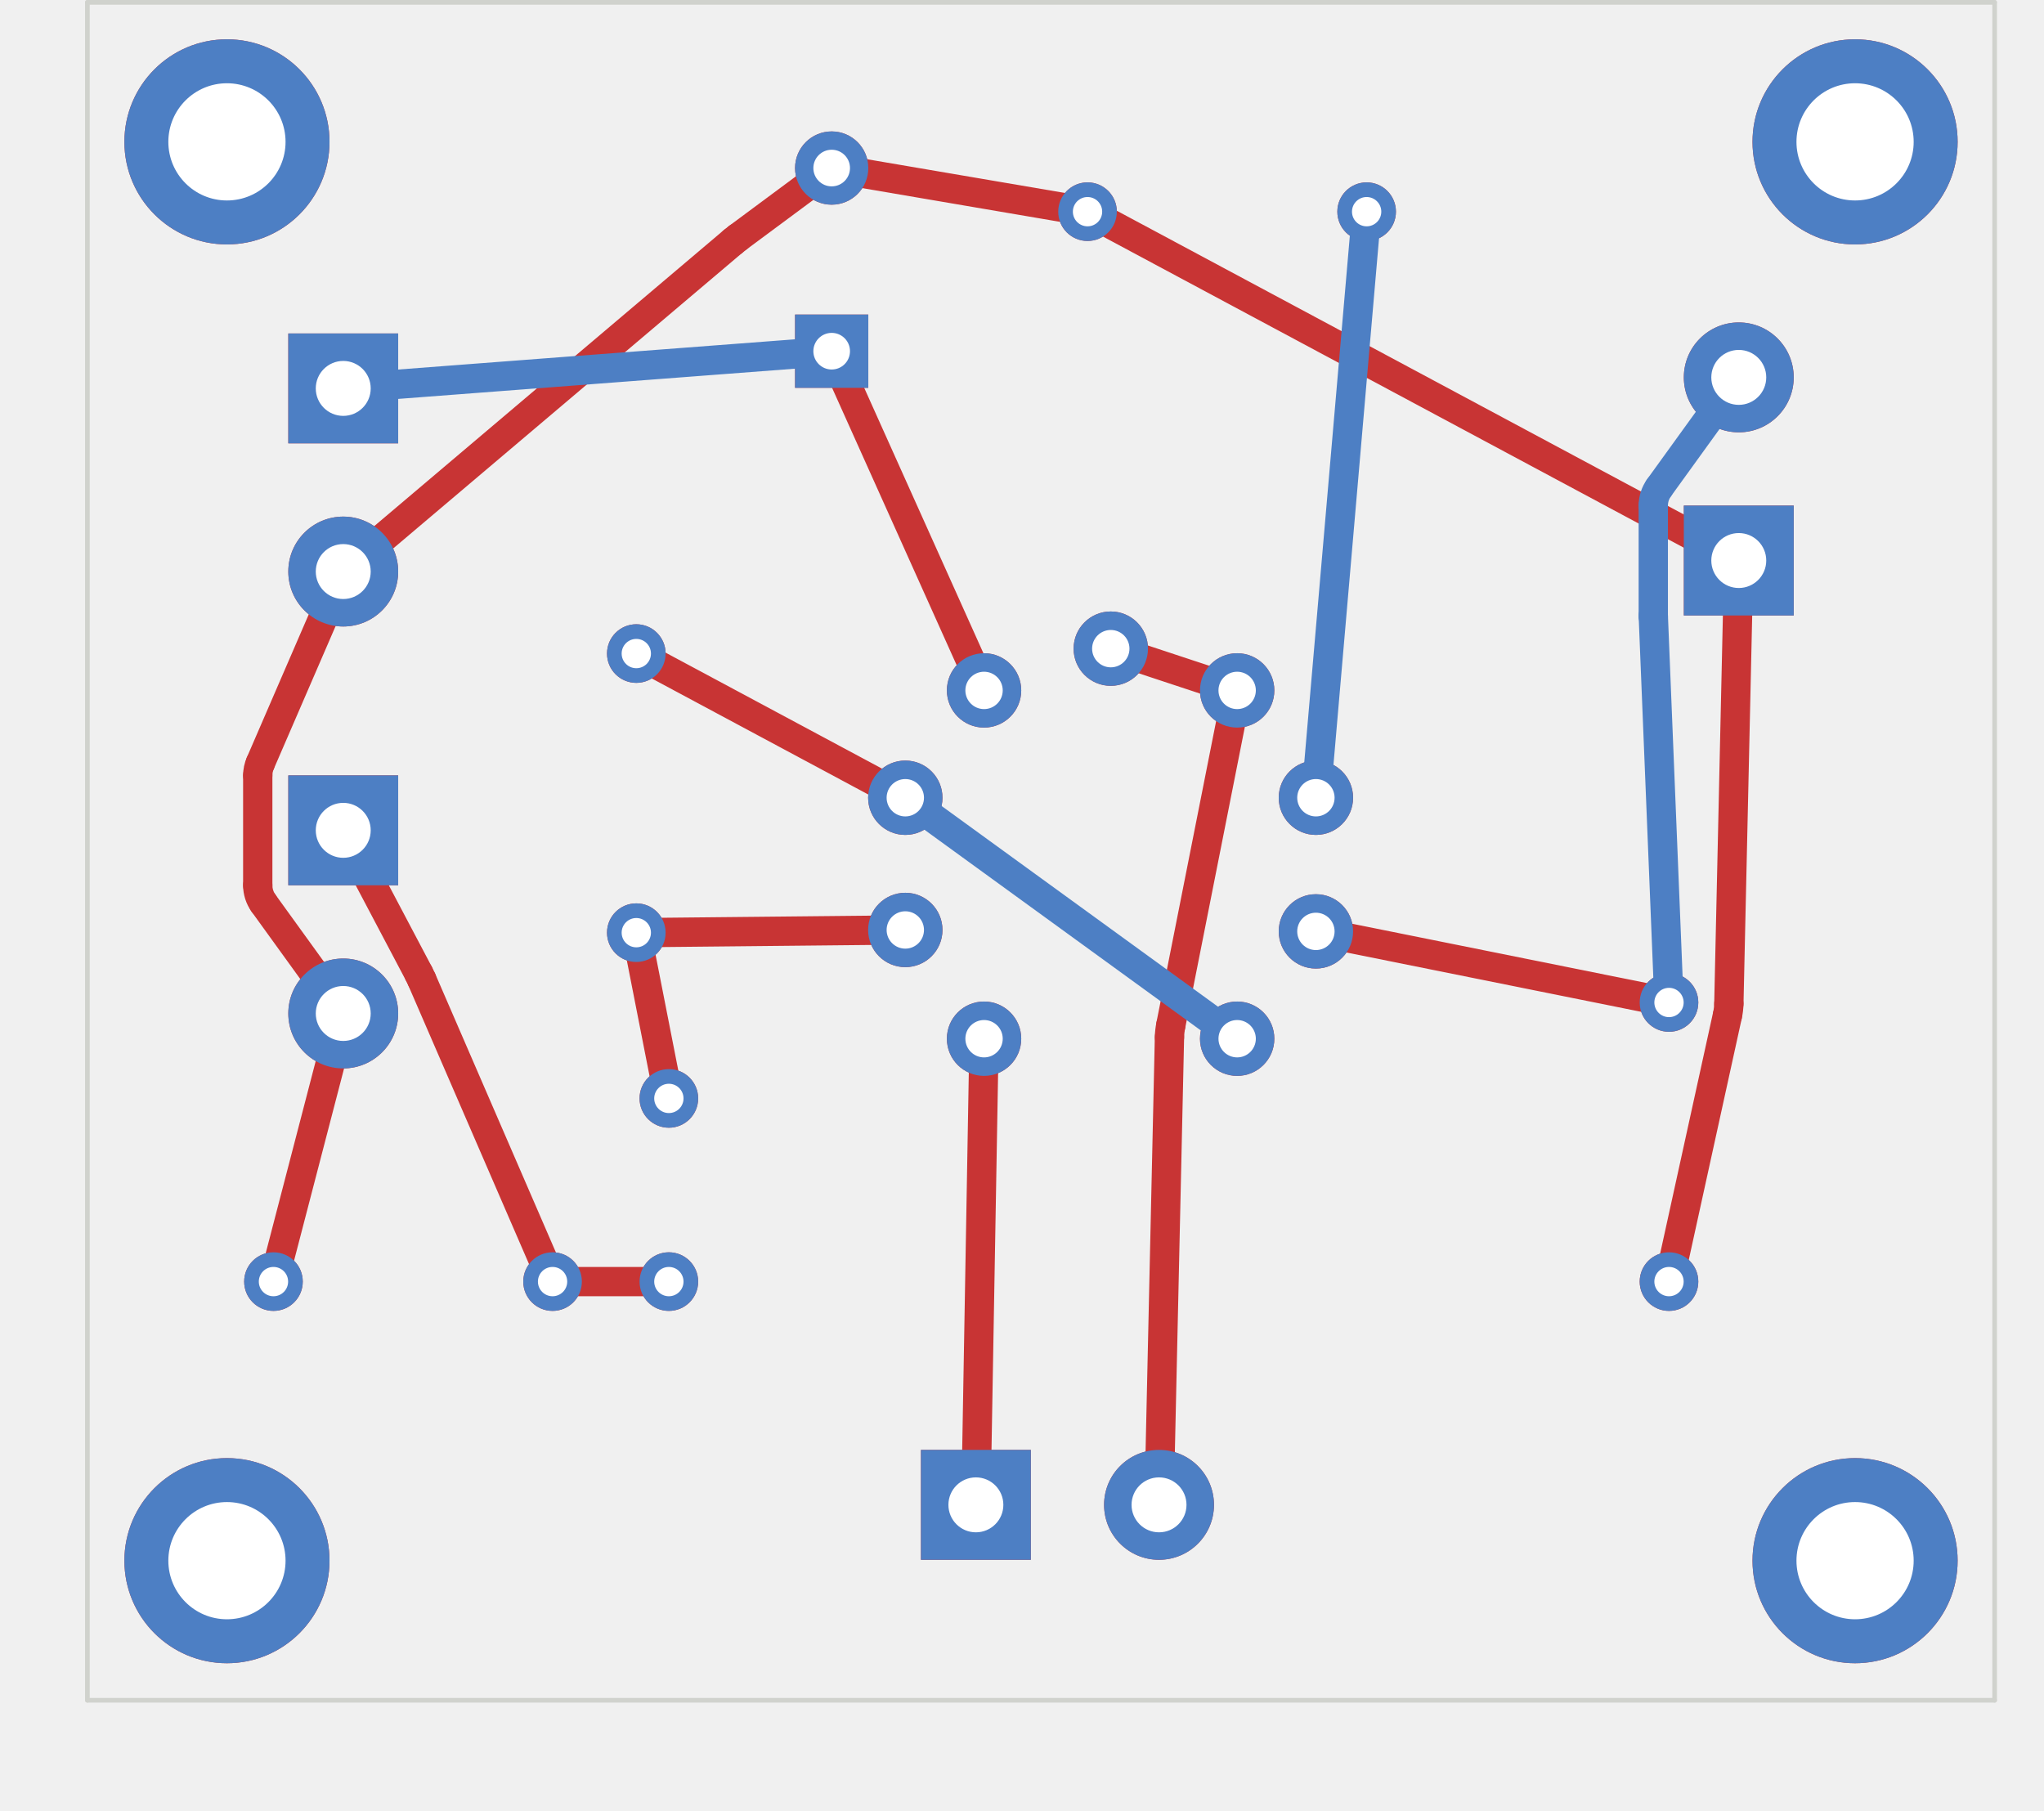
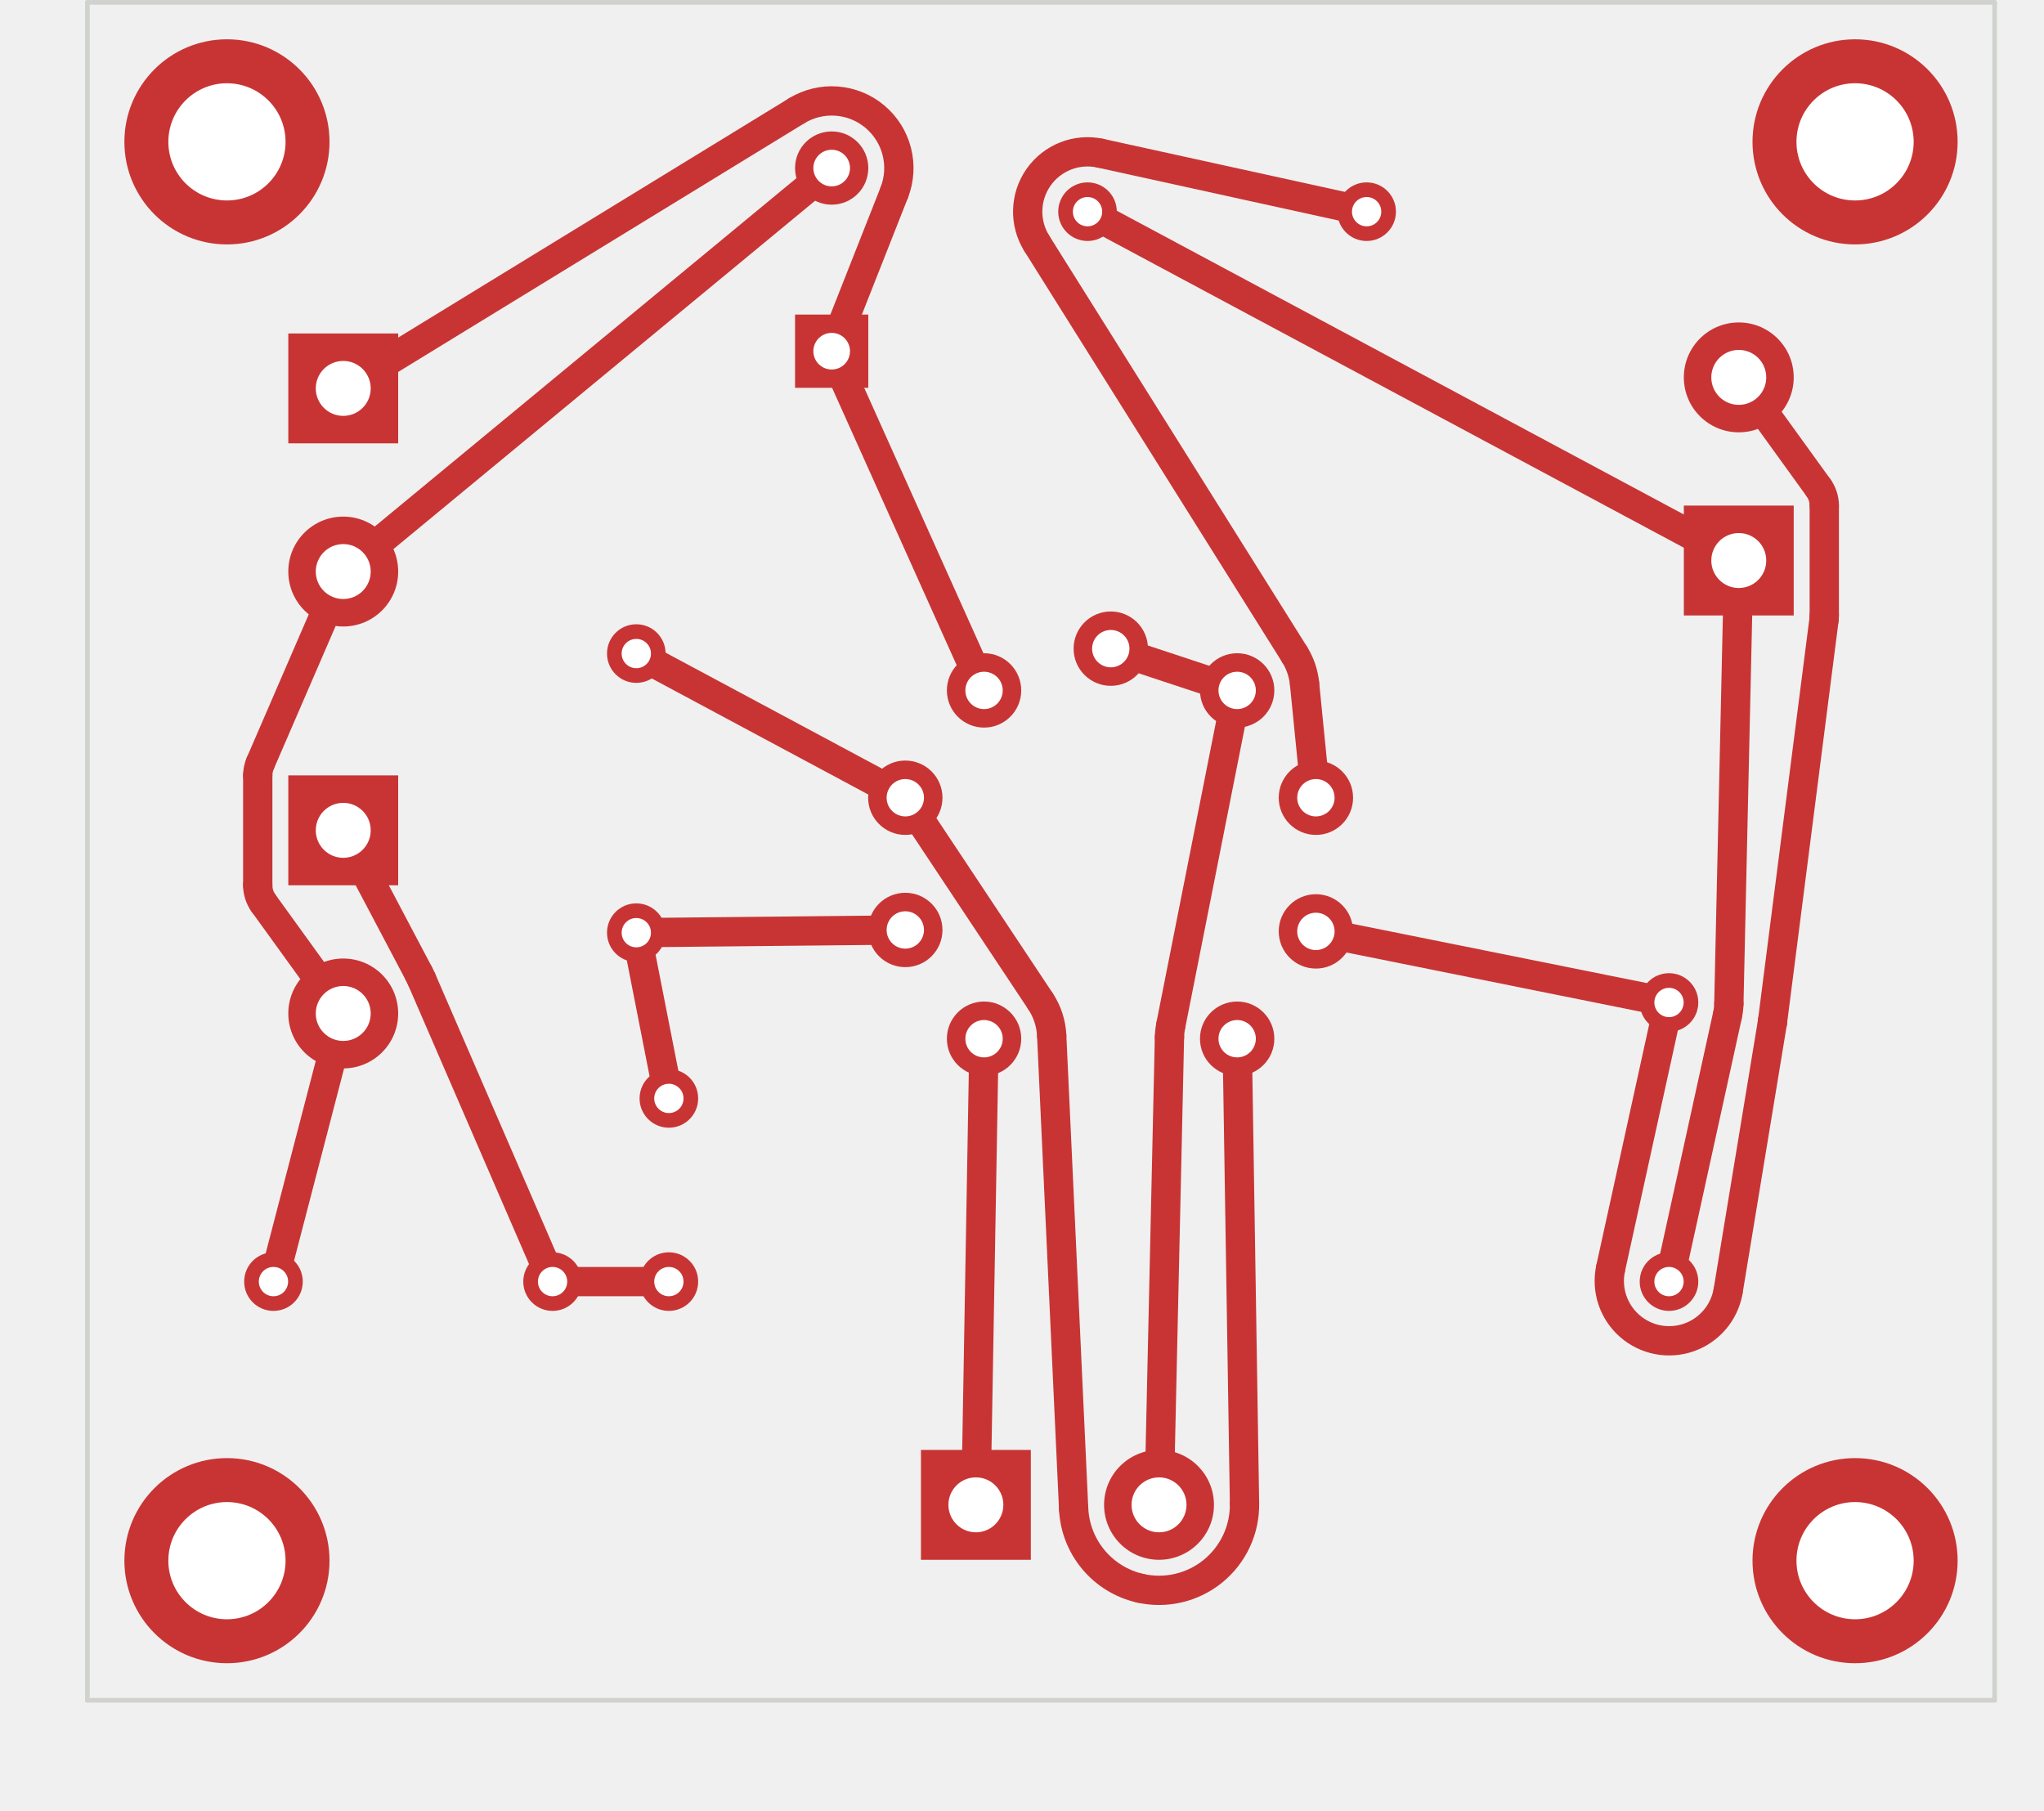
<svg xmlns="http://www.w3.org/2000/svg" version="1.1" width="55.804mm" height="49.428mm" viewBox="0 0 55.804 49.428">
  <g style="fill:#000000; fill-opacity:1;stroke:#000000; stroke-opacity:1; stroke-linecap:round; stroke-linejoin:round;" transform="translate(0 0) scale(1 1)">
    <path style="fill:#C83434; fill-opacity:1; stroke:none;fill-rule:evenodd;" d="M 23.706,10.588 21.706,10.588 21.706,8.588 23.706,8.588 Z" />
  </g>
  <g style="fill:#C83434; fill-opacity:1; stroke:none;">
    <circle cx="22.706" cy="4.588" r="1" />
  </g>
  <g style="fill:#C83434; fill-opacity:1; stroke:none;">
    <circle cx="18.261" cy="34.989" r="0.8" />
  </g>
  <g style="fill:#C83434; fill-opacity:1; stroke:none;">
    <circle cx="18.261" cy="29.988" r="0.8" />
  </g>
  <g style="fill:#C83434; fill-opacity:1; stroke:none;">
    <circle cx="6.196" cy="3.873" r="2.8" />
  </g>
  <g style="fill:#C83434; fill-opacity:1; stroke:none;">
    <circle cx="50.646" cy="3.873" r="2.8" />
  </g>
  <g style="fill:#C83434; fill-opacity:1; stroke:none;">
    <circle cx="50.646" cy="42.608" r="2.8" />
  </g>
  <g style="fill:#C83434; fill-opacity:1; stroke:none;">
    <circle cx="17.372" cy="17.843" r="0.8" />
  </g>
  <g style="fill:#C83434; fill-opacity:1; stroke:none;">
    <circle cx="17.372" cy="25.463" r="0.8" />
    <circle cx="37.311" cy="5.779" r="0.8" />
  </g>
  <g style="fill:#C83434; fill-opacity:1; stroke:none;">
    <circle cx="29.691" cy="5.779" r="0.8" />
    <circle cx="45.566" cy="27.369" r="0.8" />
  </g>
  <g style="fill:#C83434; fill-opacity:1; stroke:none;">
    <circle cx="45.566" cy="34.989" r="0.8" />
    <path style="fill:#C83434; fill-opacity:1; stroke:none;fill-rule:evenodd;" d="M 7.871,21.169 10.871,21.169 10.871,24.169 7.871,24.169 Z" />
    <circle cx="9.371" cy="27.669" r="1.5" />
    <path style="fill:#C83434; fill-opacity:1; stroke:none;fill-rule:evenodd;" d="M 7.871,9.104 10.871,9.104 10.871,12.104 7.871,12.104 Z" />
  </g>
  <g style="fill:#C83434; fill-opacity:1; stroke:none;">
    <circle cx="9.371" cy="15.604" r="1.5" />
    <path style="fill:#C83434; fill-opacity:1; stroke:none;fill-rule:evenodd;" d="M 25.143,42.584 25.143,39.584 28.143,39.584 28.143,42.584 Z" />
  </g>
  <g style="fill:#C83434; fill-opacity:1; stroke:none;">
    <circle cx="31.643" cy="41.084" r="1.5" />
  </g>
  <g style="fill:#C83434; fill-opacity:1; stroke:none;">
    <circle cx="15.086" cy="34.989" r="0.8" />
  </g>
  <g style="fill:#C83434; fill-opacity:1; stroke:none;">
    <circle cx="7.466" cy="34.989" r="0.8" />
    <circle cx="33.776" cy="28.358" r="1.015" />
  </g>
  <g style="fill:#C83434; fill-opacity:1; stroke:none;">
    <circle cx="35.926" cy="25.428" r="1.015" />
  </g>
  <g style="fill:#C83434; fill-opacity:1; stroke:none;">
    <circle cx="35.926" cy="21.779" r="1.015" />
  </g>
  <g style="fill:#C83434; fill-opacity:1; stroke:none;">
    <circle cx="33.776" cy="18.849" r="1.015" />
  </g>
  <g style="fill:#C83434; fill-opacity:1; stroke:none;">
    <circle cx="30.326" cy="17.709" r="1.015" />
  </g>
  <g style="fill:#C83434; fill-opacity:1; stroke:none;">
    <circle cx="26.866" cy="18.849" r="1.015" />
  </g>
  <g style="fill:#C83434; fill-opacity:1; stroke:none;">
    <circle cx="24.716" cy="21.779" r="1.015" />
  </g>
  <g style="fill:#C83434; fill-opacity:1; stroke:none;">
    <circle cx="24.716" cy="25.389" r="1.015" />
  </g>
  <g style="fill:#C83434; fill-opacity:1; stroke:none;">
    <circle cx="26.866" cy="28.358" r="1.015" />
    <path style="fill:#C83434; fill-opacity:1; stroke:none;fill-rule:evenodd;" d="M 48.971,16.803 45.971,16.803 45.971,13.803 48.971,13.803 Z" />
  </g>
  <g style="fill:#C83434; fill-opacity:1; stroke:none;">
    <circle cx="47.471" cy="10.303" r="1.5" />
  </g>
  <g style="fill:#C83434; fill-opacity:1; stroke:none;">
    <circle cx="6.196" cy="42.608" r="2.8" />
  </g>
  <g style="fill:none;  stroke:#C83434; stroke-width:0.8; stroke-opacity:1;  stroke-linecap:round; stroke-linejoin:round;">
    <path d="M31.643 41.084 L31.928 28.317 " />
    <path d="M31.963 27.999 A1.849 1.849 0.0 0 0 31.928 28.317" />
    <path d="M31.963 27.999 L33.776 18.849 " />
    <path d="M29.691 5.779 L47.471 15.303 " />
    <path d="M47.471 15.303 L47.2 27.405 " />
    <path d="M47.162 27.719 A1.634 1.634 0.0 0 0 47.2 27.405" />
    <path d="M47.162 27.719 L45.566 34.989 " />
-     <path d="M22.706 4.588 L20.148 6.485 " />
-     <path d="M20.148 6.485 L20.015 6.591 " />
-     <path d="M20.015 6.591 L9.371 15.604 " />
+     <path d="M22.706 4.588 L9.371 15.604 " />
+     <path d="M45.566 27.369 L43.97 34.638 " />
+     <path d="M43.97 34.638 A1.634 1.634 0.0 1 0 47.179 35.254" />
+     <path d="M47.179 35.254 L48.388 27.921 " />
+     <path d="M48.388 27.921 L48.394 27.877 " />
+     <path d="M48.394 27.877 L49.799 16.91 " />
+     <path d="M49.799 16.91 L49.805 16.803 " />
+     <path d="M49.805 16.803 L49.805 13.803 " />
+     <path d="M49.805 13.803 A0.834 0.834 0.0 0 0 49.647 13.315" />
+     <path d="M49.647 13.315 L47.471 10.303 " />
+     <path d="M37.311 5.779 L30.042 4.183 " />
+     <path d="M30.042 4.183 A1.634 1.634 0.0 0 0 28.307 6.647" />
+     <path d="M28.307 6.647 L35.343 17.866 " />
+     <path d="M35.616 18.665 A1.849 1.849 0.0 0 0 35.343 17.866" />
+     <path d="M35.616 18.665 L35.926 21.779 " />
    <path d="M15.086 34.989 L11.513 26.741 " />
    <path d="M11.513 26.741 L11.435 26.58 " />
    <path d="M11.435 26.58 L9.371 22.669 " />
+     <path d="M22.706 9.588 L24.413 5.261 " />
+     <path d="M24.413 5.261 A1.834 1.834 0.0 0 0 21.749 3.025" />
+     <path d="M21.749 3.025 L9.371 10.604 " />
    <path d="M26.643 41.084 L26.866 28.358 " />
    <path d="M9.371 15.604 L7.106 20.838 " />
    <path d="M7.106 20.838 A0.834 0.834 0.0 0 0 7.037 21.169" />
    <path d="M7.037 21.169 L7.037 24.169 " />
    <path d="M7.037 24.169 A0.834 0.834 0.0 0 0 7.195 24.658" />
    <path d="M7.195 24.658 L9.371 27.669 " />
+     <path d="M24.716 21.779 L28.407 27.336 " />
+     <path d="M28.713 28.273 A1.849 1.849 0.0 0 0 28.407 27.336" />
+     <path d="M28.713 28.273 L29.312 41.193 " />
+     <path d="M29.312 41.193 A2.334 2.334 0.0 0 0 31.13 43.361" />
+     <path d="M31.13 43.361 A2.334 2.334 0.0 0 0 33.977 41.048" />
+     <path d="M33.977 41.048 L33.776 28.358 " />
    <path d="M22.706 9.588 L26.866 18.849 " />
    <path d="M45.566 27.369 L35.926 25.428 " />
    <path d="M17.372 17.843 L24.716 21.779 " />
    <path d="M9.371 27.669 L7.466 34.989 " />
    <path d="M17.372 25.463 L24.716 25.389 " />
-     <path d="M22.706 4.588 L29.691 5.779 " />
    <path d="M18.261 29.988 L17.372 25.463 " />
    <path d="M33.776 18.849 L30.326 17.709 " />
    <path d="M18.261 34.989 L15.086 34.989 " />
-     <path style="fill:#4D7FC4; fill-opacity:1; stroke:none;fill-rule:evenodd;" d="M 23.706,10.588 21.706,10.588 21.706,8.588 23.706,8.588 Z" />
-   </g>
-   <g style="fill:#4D7FC4; fill-opacity:1; stroke:none;">
-     <circle cx="22.706" cy="4.588" r="1" />
-   </g>
-   <g style="fill:#4D7FC4; fill-opacity:1; stroke:none;">
-     <circle cx="18.261" cy="34.989" r="0.8" />
-   </g>
-   <g style="fill:#4D7FC4; fill-opacity:1; stroke:none;">
-     <circle cx="18.261" cy="29.988" r="0.8" />
-   </g>
-   <g style="fill:#4D7FC4; fill-opacity:1; stroke:none;">
-     <circle cx="6.196" cy="3.873" r="2.8" />
-   </g>
-   <g style="fill:#4D7FC4; fill-opacity:1; stroke:none;">
-     <circle cx="50.646" cy="3.873" r="2.8" />
-   </g>
-   <g style="fill:#4D7FC4; fill-opacity:1; stroke:none;">
-     <circle cx="50.646" cy="42.608" r="2.8" />
-   </g>
-   <g style="fill:#4D7FC4; fill-opacity:1; stroke:none;">
-     <circle cx="17.372" cy="17.843" r="0.8" />
-   </g>
-   <g style="fill:#4D7FC4; fill-opacity:1; stroke:none;">
-     <circle cx="17.372" cy="25.463" r="0.8" />
-     <circle cx="37.311" cy="5.779" r="0.8" />
-   </g>
-   <g style="fill:#4D7FC4; fill-opacity:1; stroke:none;">
-     <circle cx="29.691" cy="5.779" r="0.8" />
-     <circle cx="45.566" cy="27.369" r="0.8" />
-   </g>
-   <g style="fill:#4D7FC4; fill-opacity:1; stroke:none;">
-     <circle cx="45.566" cy="34.989" r="0.8" />
-     <path style="fill:#4D7FC4; fill-opacity:1; stroke:none;fill-rule:evenodd;" d="M 7.871,21.169 10.871,21.169 10.871,24.169 7.871,24.169 Z" />
-     <circle cx="9.371" cy="27.669" r="1.5" />
-     <path style="fill:#4D7FC4; fill-opacity:1; stroke:none;fill-rule:evenodd;" d="M 7.871,9.104 10.871,9.104 10.871,12.104 7.871,12.104 Z" />
-   </g>
-   <g style="fill:#4D7FC4; fill-opacity:1; stroke:none;">
-     <circle cx="9.371" cy="15.604" r="1.5" />
-     <path style="fill:#4D7FC4; fill-opacity:1; stroke:none;fill-rule:evenodd;" d="M 25.143,42.584 25.143,39.584 28.143,39.584 28.143,42.584 Z" />
-   </g>
-   <g style="fill:#4D7FC4; fill-opacity:1; stroke:none;">
-     <circle cx="31.643" cy="41.084" r="1.5" />
-   </g>
-   <g style="fill:#4D7FC4; fill-opacity:1; stroke:none;">
-     <circle cx="15.086" cy="34.989" r="0.8" />
-   </g>
-   <g style="fill:#4D7FC4; fill-opacity:1; stroke:none;">
-     <circle cx="7.466" cy="34.989" r="0.8" />
-     <circle cx="33.776" cy="28.358" r="1.015" />
-   </g>
-   <g style="fill:#4D7FC4; fill-opacity:1; stroke:none;">
-     <circle cx="35.926" cy="25.428" r="1.015" />
-   </g>
-   <g style="fill:#4D7FC4; fill-opacity:1; stroke:none;">
-     <circle cx="35.926" cy="21.779" r="1.015" />
-   </g>
-   <g style="fill:#4D7FC4; fill-opacity:1; stroke:none;">
-     <circle cx="33.776" cy="18.849" r="1.015" />
-   </g>
-   <g style="fill:#4D7FC4; fill-opacity:1; stroke:none;">
-     <circle cx="30.326" cy="17.709" r="1.015" />
-   </g>
-   <g style="fill:#4D7FC4; fill-opacity:1; stroke:none;">
-     <circle cx="26.866" cy="18.849" r="1.015" />
-   </g>
-   <g style="fill:#4D7FC4; fill-opacity:1; stroke:none;">
-     <circle cx="24.716" cy="21.779" r="1.015" />
-   </g>
-   <g style="fill:#4D7FC4; fill-opacity:1; stroke:none;">
-     <circle cx="24.716" cy="25.389" r="1.015" />
-   </g>
-   <g style="fill:#4D7FC4; fill-opacity:1; stroke:none;">
-     <circle cx="26.866" cy="28.358" r="1.015" />
-     <path style="fill:#4D7FC4; fill-opacity:1; stroke:none;fill-rule:evenodd;" d="M 48.971,16.803 45.971,16.803 45.971,13.803 48.971,13.803 Z" />
-   </g>
-   <g style="fill:#4D7FC4; fill-opacity:1; stroke:none;">
-     <circle cx="47.471" cy="10.303" r="1.5" />
-   </g>
-   <g style="fill:#4D7FC4; fill-opacity:1; stroke:none;">
-     <circle cx="6.196" cy="42.608" r="2.8" />
-   </g>
-   <g style="fill:none;  stroke:#4D7FC4; stroke-width:0.8; stroke-opacity:1;  stroke-linecap:round; stroke-linejoin:round;">
-     <path d="M45.566 27.369 L45.138 16.837 " />
-     <path d="M45.138 16.837 L45.137 16.803 " />
-     <path d="M45.137 16.803 L45.137 13.803 " />
-     <path d="M45.295 13.315 A0.834 0.834 0.0 0 0 45.137 13.803" />
-     <path d="M45.295 13.315 L47.471 10.303 " />
-     <path d="M37.311 5.779 L35.926 21.779 " />
-     <path d="M22.706 9.588 L9.371 10.604 " />
-     <path d="M24.716 21.779 L33.776 28.358 " />
  </g>
  <g style="fill:none;  stroke:#D0D2CD; stroke-width:0.127; stroke-opacity:1;  stroke-linecap:round; stroke-linejoin:round;">
    <path d="M54.456 0.064 L54.456 46.419 " />
    <path d="M2.386 0.064 L2.386 46.419 " />
    <path d="M54.456 0.064 L2.386 0.064 " />
    <path d="M2.386 46.419 L54.456 46.419 " />
  </g>
  <g style="fill:#FFFFFF; fill-opacity:1; stroke:none;">
    <circle cx="22.706" cy="9.588" r="0.5" />
  </g>
  <g style="fill:#FFFFFF; fill-opacity:1; stroke:none;">
    <circle cx="22.706" cy="4.588" r="0.5" />
  </g>
  <g style="fill:#FFFFFF; fill-opacity:1; stroke:none;">
    <circle cx="18.261" cy="34.989" r="0.4" />
  </g>
  <g style="fill:#FFFFFF; fill-opacity:1; stroke:none;">
    <circle cx="18.261" cy="29.988" r="0.4" />
  </g>
  <g style="fill:#FFFFFF; fill-opacity:1; stroke:none;">
    <circle cx="6.196" cy="3.873" r="1.6" />
  </g>
  <g style="fill:#FFFFFF; fill-opacity:1; stroke:none;">
    <circle cx="50.646" cy="3.873" r="1.6" />
  </g>
  <g style="fill:#FFFFFF; fill-opacity:1; stroke:none;">
    <circle cx="50.646" cy="42.608" r="1.6" />
  </g>
  <g style="fill:#FFFFFF; fill-opacity:1; stroke:none;">
    <circle cx="17.372" cy="17.843" r="0.4" />
  </g>
  <g style="fill:#FFFFFF; fill-opacity:1; stroke:none;">
    <circle cx="17.372" cy="25.463" r="0.4" />
  </g>
  <g style="fill:#FFFFFF; fill-opacity:1; stroke:none;">
    <circle cx="37.311" cy="5.779" r="0.4" />
  </g>
  <g style="fill:#FFFFFF; fill-opacity:1; stroke:none;">
    <circle cx="29.691" cy="5.779" r="0.4" />
  </g>
  <g style="fill:#FFFFFF; fill-opacity:1; stroke:none;">
    <circle cx="45.566" cy="27.369" r="0.4" />
  </g>
  <g style="fill:#FFFFFF; fill-opacity:1; stroke:none;">
    <circle cx="45.566" cy="34.989" r="0.4" />
  </g>
  <g style="fill:#FFFFFF; fill-opacity:1; stroke:none;">
    <circle cx="9.371" cy="22.669" r="0.75" />
  </g>
  <g style="fill:#FFFFFF; fill-opacity:1; stroke:none;">
    <circle cx="9.371" cy="27.669" r="0.75" />
  </g>
  <g style="fill:#FFFFFF; fill-opacity:1; stroke:none;">
    <circle cx="9.371" cy="10.604" r="0.75" />
  </g>
  <g style="fill:#FFFFFF; fill-opacity:1; stroke:none;">
    <circle cx="9.371" cy="15.604" r="0.75" />
  </g>
  <g style="fill:#FFFFFF; fill-opacity:1; stroke:none;">
    <circle cx="26.643" cy="41.084" r="0.75" />
  </g>
  <g style="fill:#FFFFFF; fill-opacity:1; stroke:none;">
    <circle cx="31.643" cy="41.084" r="0.75" />
  </g>
  <g style="fill:#FFFFFF; fill-opacity:1; stroke:none;">
    <circle cx="15.086" cy="34.989" r="0.4" />
  </g>
  <g style="fill:#FFFFFF; fill-opacity:1; stroke:none;">
    <circle cx="7.466" cy="34.989" r="0.4" />
  </g>
  <g style="fill:#FFFFFF; fill-opacity:1; stroke:none;">
    <circle cx="33.776" cy="28.358" r="0.51" />
  </g>
  <g style="fill:#FFFFFF; fill-opacity:1; stroke:none;">
    <circle cx="35.926" cy="25.428" r="0.51" />
  </g>
  <g style="fill:#FFFFFF; fill-opacity:1; stroke:none;">
    <circle cx="35.926" cy="21.779" r="0.51" />
  </g>
  <g style="fill:#FFFFFF; fill-opacity:1; stroke:none;">
    <circle cx="33.776" cy="18.849" r="0.51" />
  </g>
  <g style="fill:#FFFFFF; fill-opacity:1; stroke:none;">
    <circle cx="30.326" cy="17.709" r="0.51" />
  </g>
  <g style="fill:#FFFFFF; fill-opacity:1; stroke:none;">
    <circle cx="26.866" cy="18.849" r="0.51" />
  </g>
  <g style="fill:#FFFFFF; fill-opacity:1; stroke:none;">
    <circle cx="24.716" cy="21.779" r="0.51" />
  </g>
  <g style="fill:#FFFFFF; fill-opacity:1; stroke:none;">
    <circle cx="24.716" cy="25.389" r="0.51" />
  </g>
  <g style="fill:#FFFFFF; fill-opacity:1; stroke:none;">
    <circle cx="26.866" cy="28.358" r="0.51" />
  </g>
  <g style="fill:#FFFFFF; fill-opacity:1; stroke:none;">
    <circle cx="47.471" cy="15.303" r="0.75" />
  </g>
  <g style="fill:#FFFFFF; fill-opacity:1; stroke:none;">
    <circle cx="47.471" cy="10.303" r="0.75" />
  </g>
  <g style="fill:#FFFFFF; fill-opacity:1; stroke:none;">
    <circle cx="6.196" cy="42.608" r="1.6" />
  </g>
</svg>
